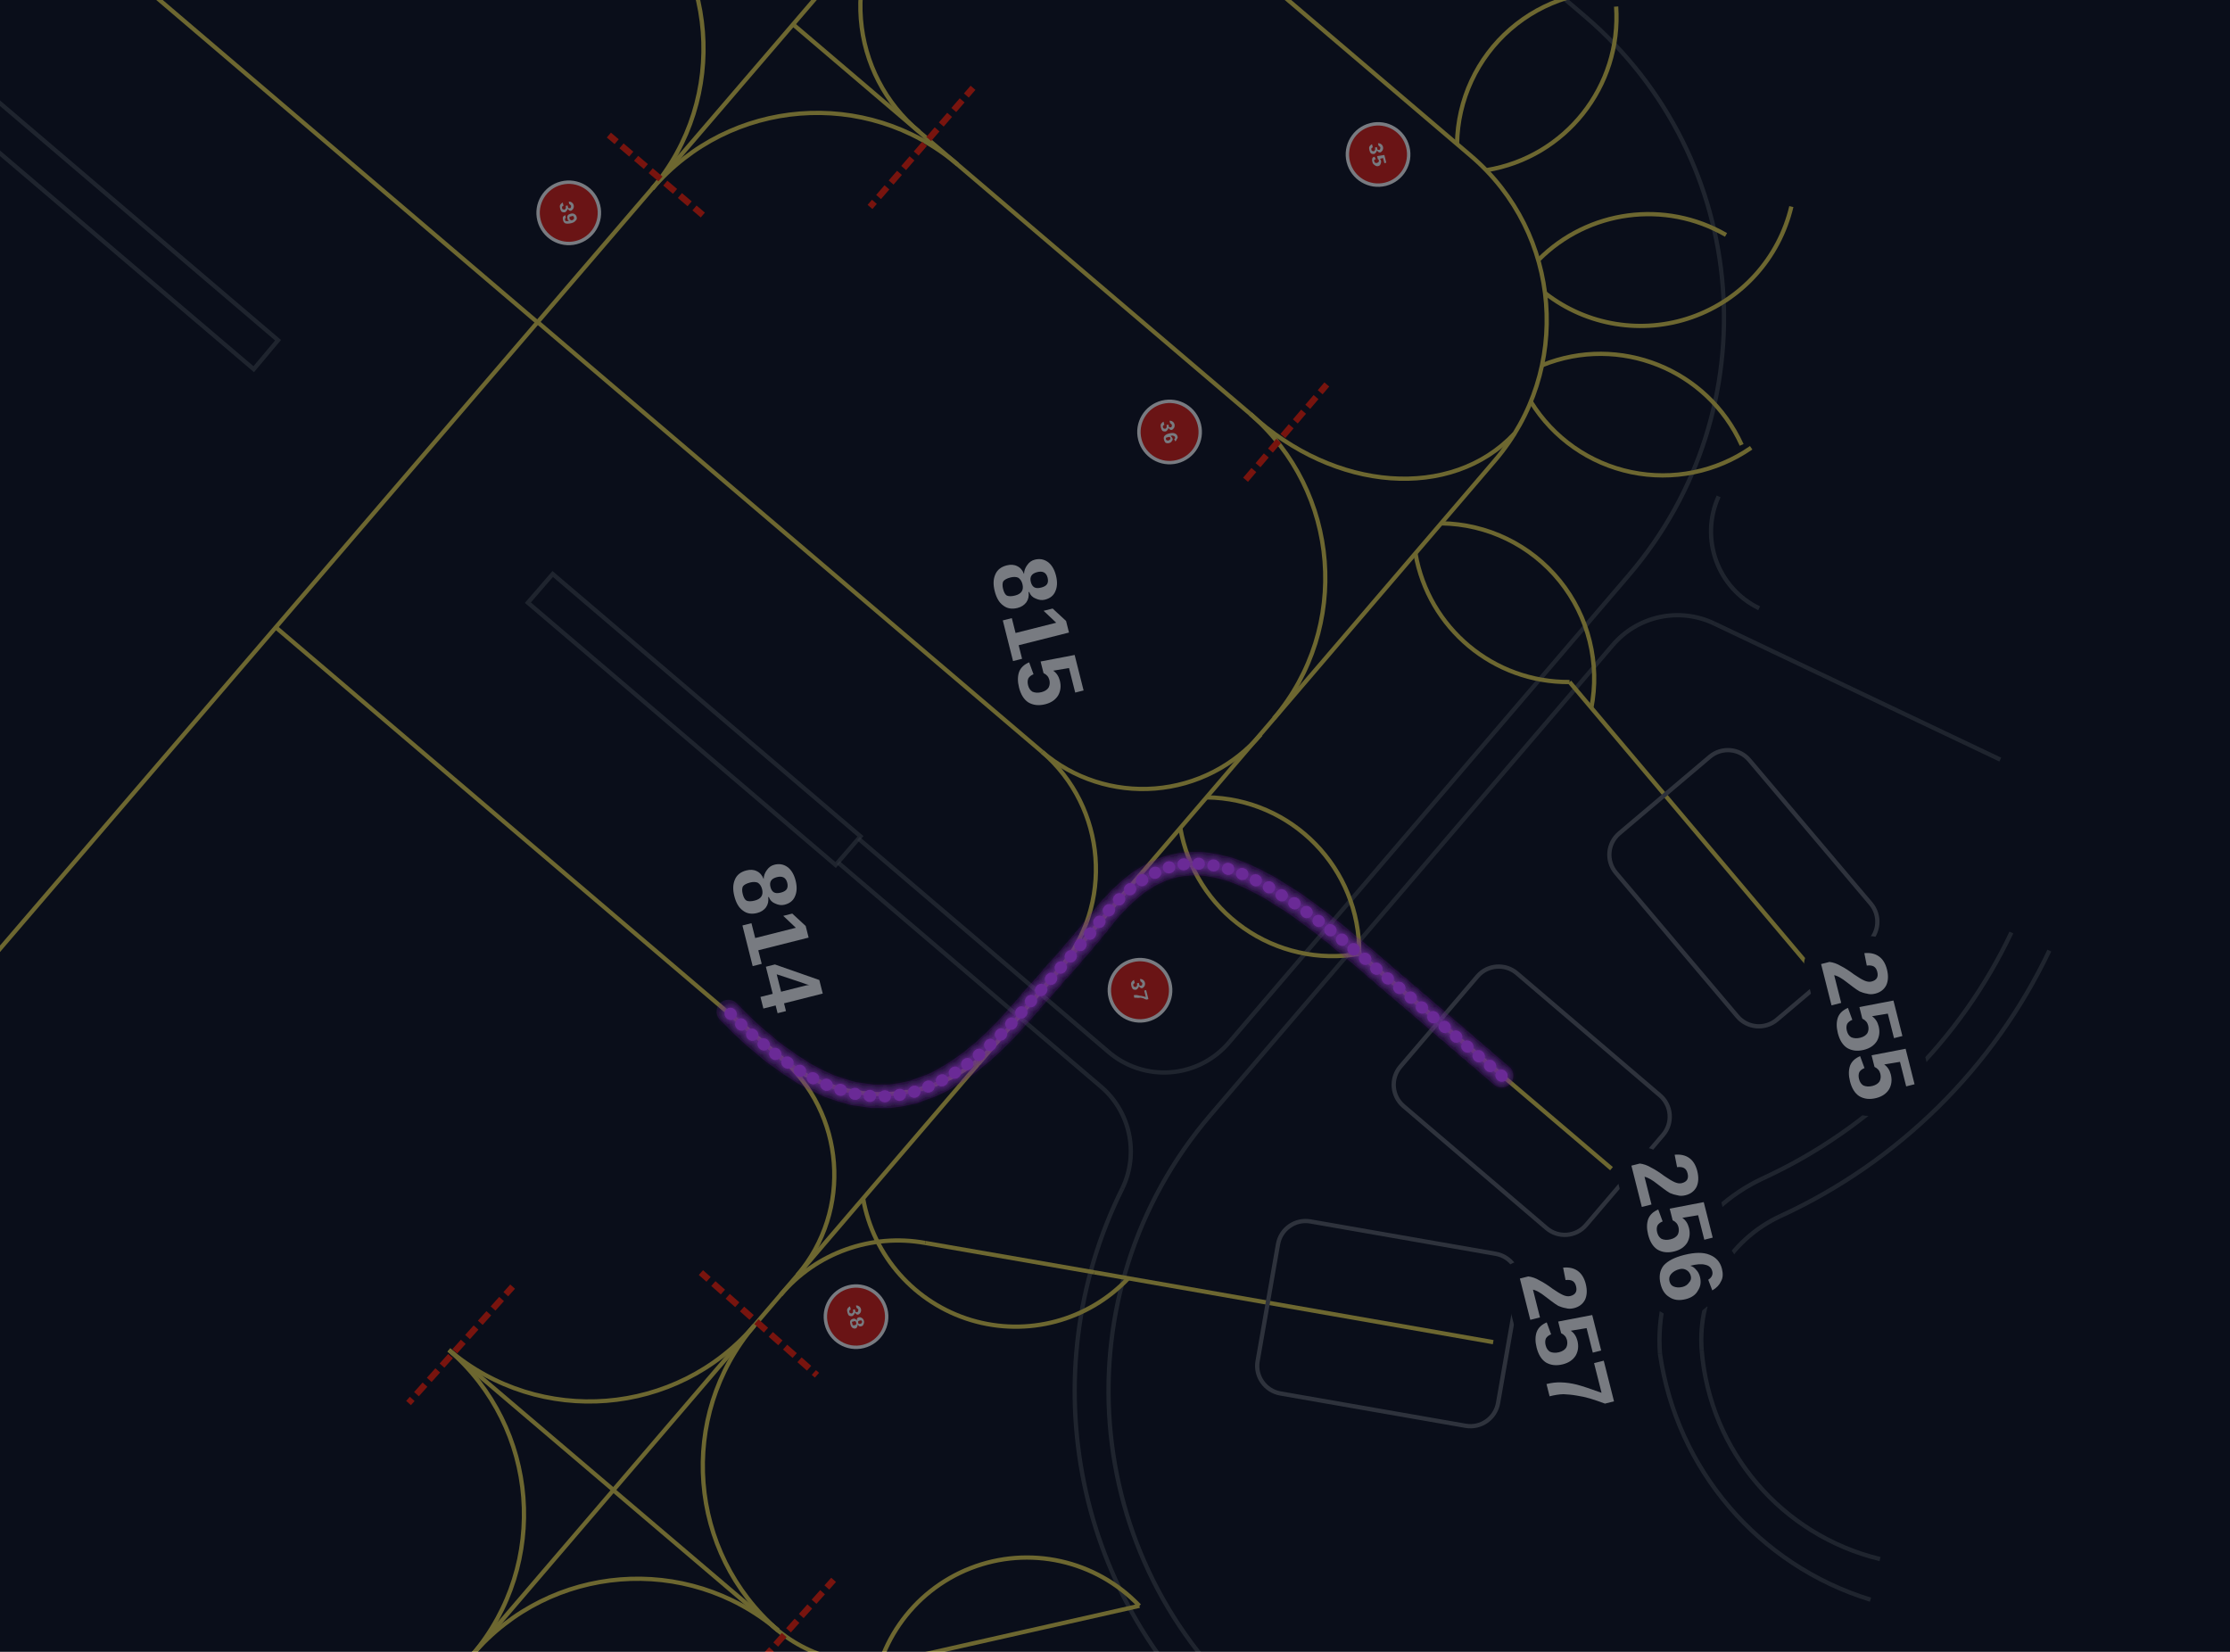
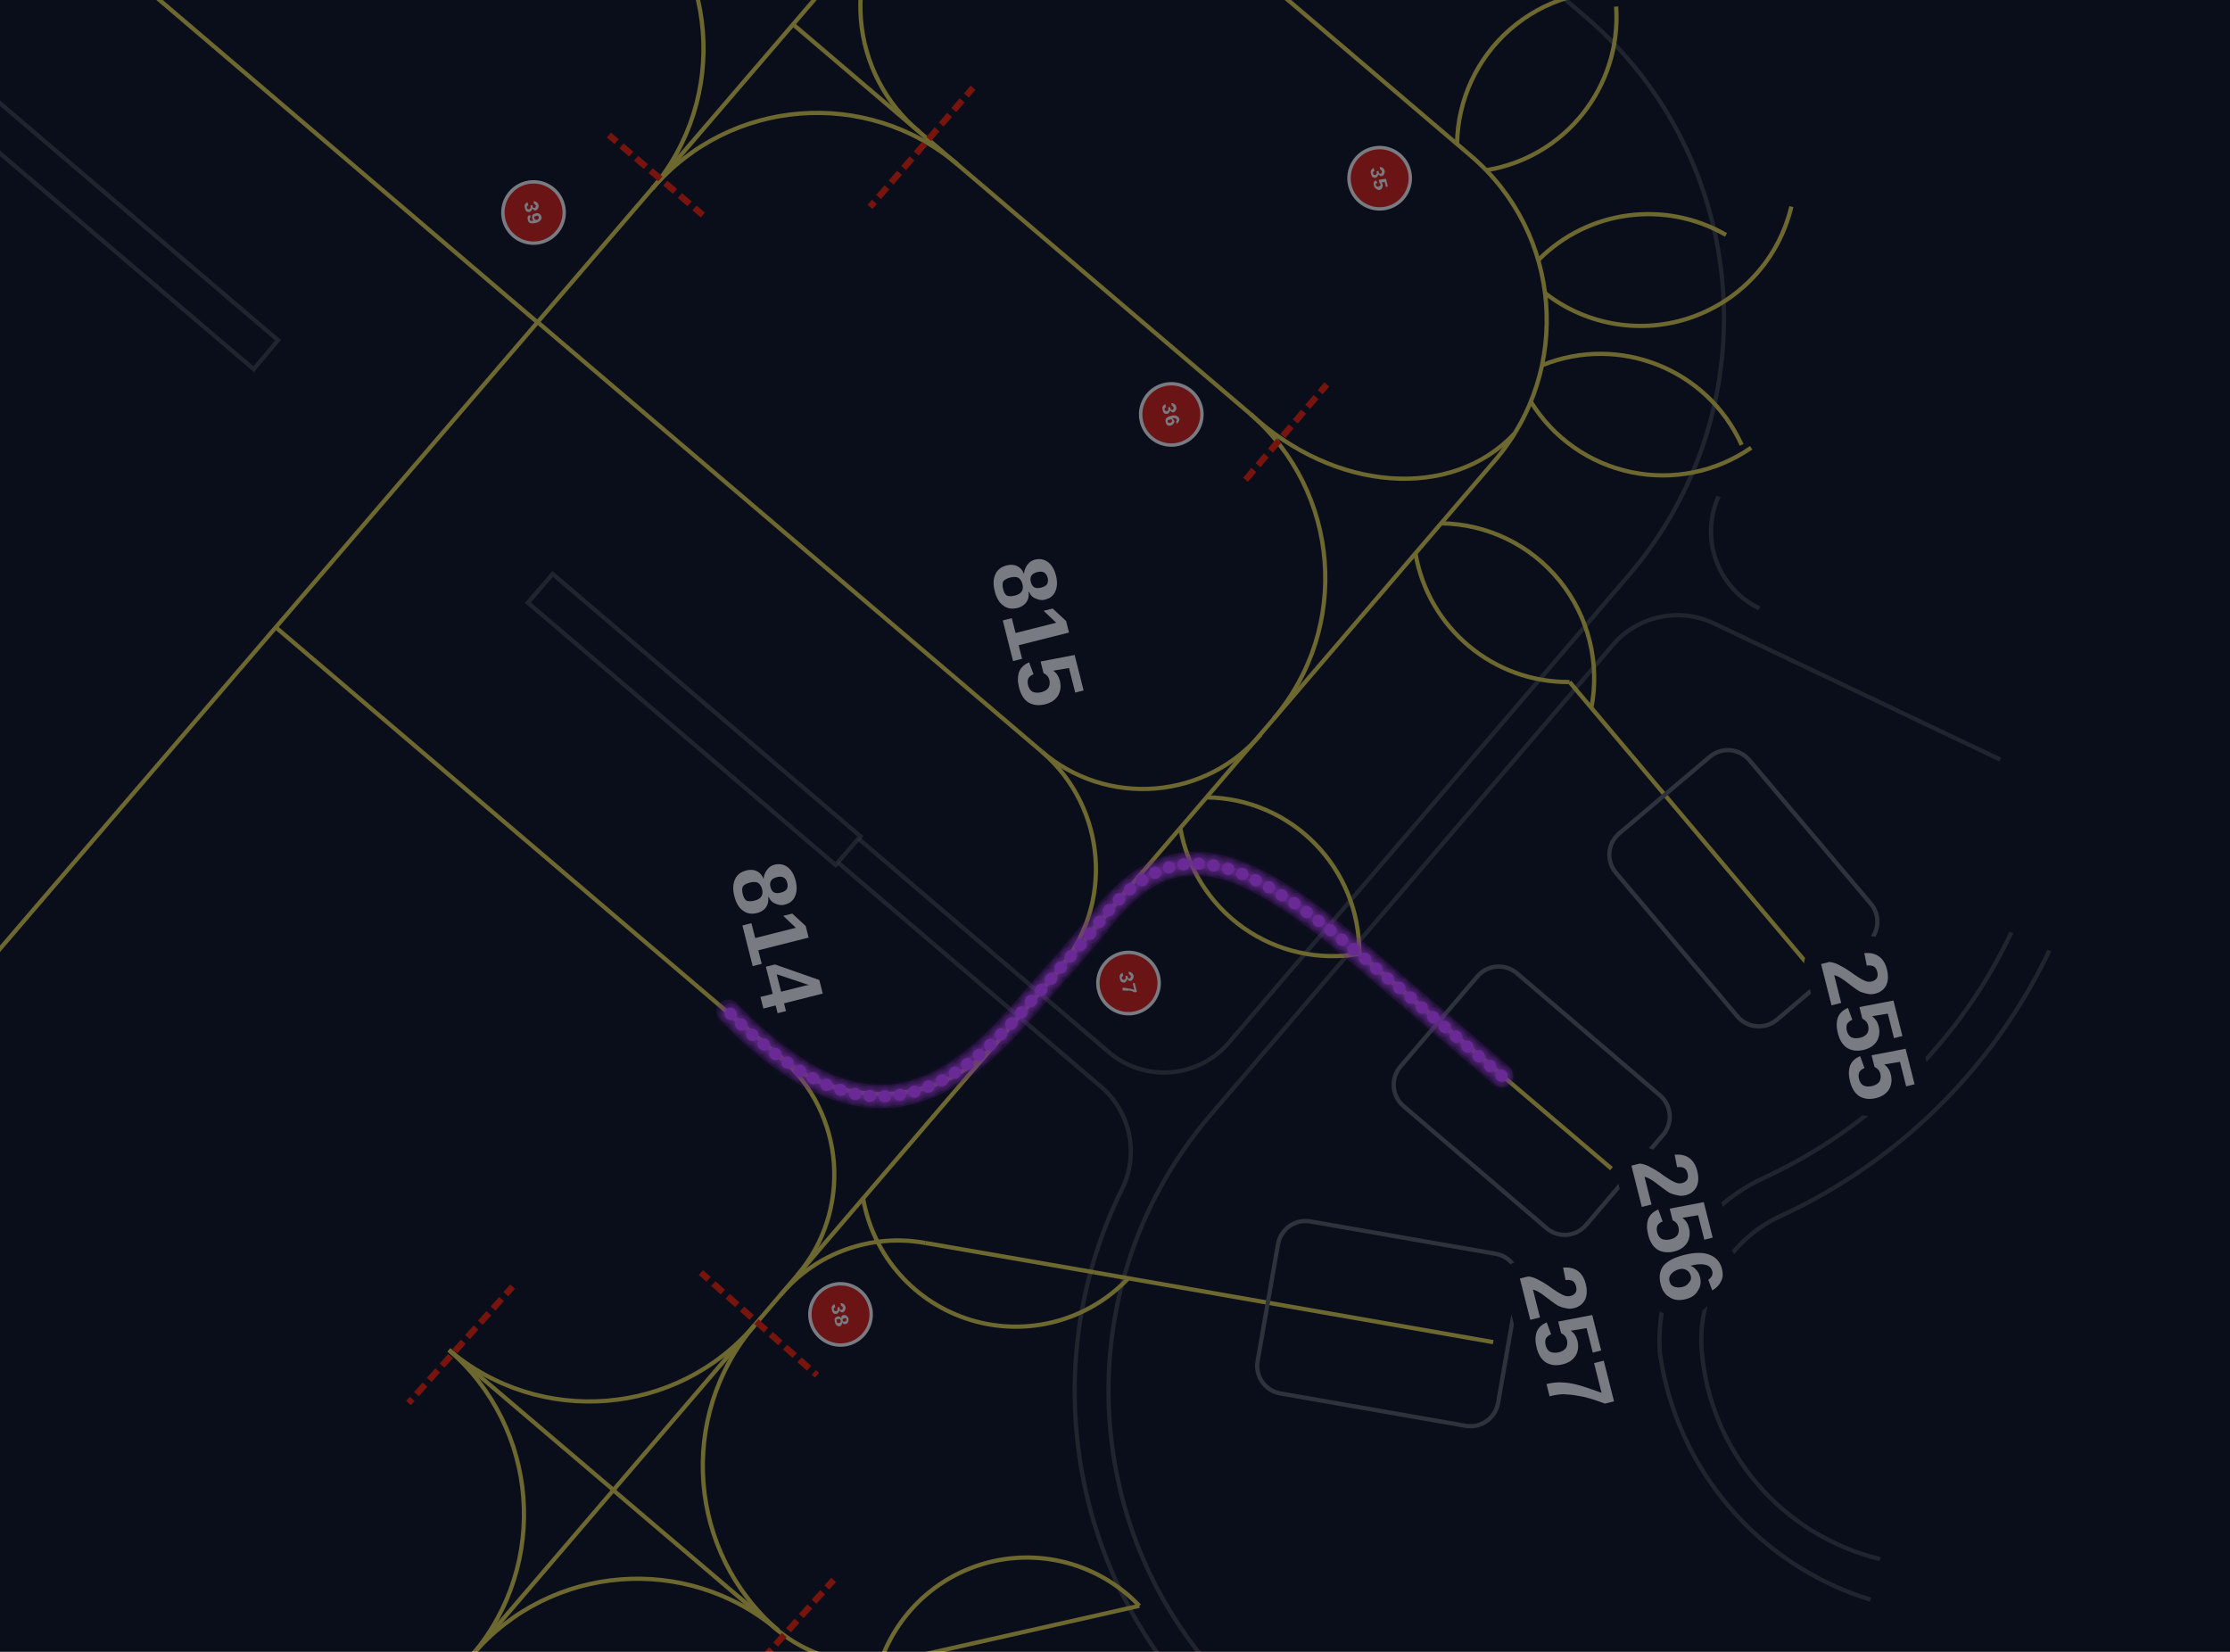
<svg xmlns="http://www.w3.org/2000/svg" viewBox="706.98 738.31 52.36 38.78">
  <defs>
    <filter id="gl" x="-30%" y="-30%" width="160%" height="160%">
      <feGaussianBlur stdDeviation="0.10" result="b" />
      <feMerge>
        <feMergeNode in="b" />
        <feMergeNode in="b" />
        <feMergeNode in="SourceGraphic" />
      </feMerge>
    </filter>
  </defs>
  <rect x="706.98" y="738.31" width="52.36" height="38.78" fill="#0a0e1a" />
  <g opacity="0.45" transform="rotate(75.84 736.496 758.852)">
    <g id="bgG">
      <defs id="defs40143">
        <clipPath id="clipPath24" clipPathUnits="userSpaceOnUse" />
      </defs>
      <path id="rect1" fill="#0a0e1a" d="M0 0h2000v1380H0Z" style="display:inline;fill:#0a0e1a" />
      <g id="layer-runways" style="display:inline">
        <path id="polygon37507" d="m746.82 554.94 215.78 305.2-4.86 3.46-215.79-305.2Z" data-class="pavement-runway" data-length-m="3750" data-runway="15L/33R" data-threshold-dxf="2047.431,3780.238 5797.431,3780.238" data-threshold-wgs84="37.4839426,126.4401441 37.4563775,126.4646632" style="stroke:none;fill:#111927;fill-opacity:.51" />
        <path id="polygon37508" d="m713.23 578.82 215.79 305.19-4.87 3.46-215.79-305.19z" data-class="pavement-runway" data-length-m="3750" data-runway="15R/33L" data-threshold-dxf="2047.431,3366.238 5797.431,3366.238" data-threshold-wgs84="37.4817860,126.4363272 37.4542217,126.4608470" style="stroke:none;fill:#111927;fill-opacity:.51" />
        <path id="polygon37509" d="m530.5 678.18 230.22 325.49-4.87 3.46-230.22-325.49z" data-class="pavement-runway" data-length-m="4000" data-runway="16L/34R" data-threshold-dxf="1797.420,1291.211 5797.432,1291.222" data-threshold-wgs84="37.4728122,126.4155642 37.4434147,126.4417232" style="stroke:none;fill:#111927;fill-opacity:.51" />
        <path id="polygon37510" d="m511.31 722.4 215.83 305.15-4.86 3.46-215.83-305.14z" data-class="pavement-runway" data-length-m="3750" data-runway="16R/34L" data-threshold-dxf="2047.430,877.197 5797.429,877.230" data-threshold-wgs84="37.4688176,126.4133841 37.4412582,126.4379083" style="display:inline;fill:#111927;fill-opacity:.51;stroke:none;stroke-width:.1;stroke-dasharray:none;stroke-opacity:.6" />
      </g>
      <g id="layer-green" style="display:inline" />
      <g id="layer-schm" style="display:inline">
        <path id="polygon34075" d="m711.48 784.3-.52-.73 7.74-5.5.52.72z" data-class="schm" data-dxf-pts="3708.46,2189.84 3708.46,2285.26 3717.36,2285.26 3717.36,2189.84" data-handle="7A77D" data-layer="SCHM" style="fill:none;stroke:#5a5f68;stroke-width:.1;stroke-opacity:.6" />
        <path id="path34079" d="M741.7 761.3a9.96 9.96 0 0 0 13.88 2.37" data-class="schm" data-dxf-bulges="0.4142 0.0000" data-dxf-pts="3705.06,2571.19 3805.13,2671.27" data-handle="7A782" data-layer="SCHM" style="fill:none;stroke:#5a5f68;stroke-width:.1;stroke-opacity:.6" />
        <path id="path34080" d="M742.86 763.72a10.7 10.7 0 0 0 13.17.59" data-class="schm" data-dxf-bulges="0.3431 0.0000" data-dxf-pts="3731.61,2566.66 3812.98,2671.27" data-handle="7A783" data-layer="SCHM" style="fill:none;stroke:#5a5f68;stroke-width:.1;stroke-opacity:.6" />
        <path id="polyline34080" d="m707.47 754.53 11.37-8.08" data-class="schm" data-dxf-pts="3450.68,2329.62 3450.68,2469.76" data-handle="7A784" data-layer="SCHM" style="fill:none;stroke:#5a5f68;stroke-width:.1;stroke-opacity:.6" />
        <path id="polyline34081" d="m707.02 753.89 11.36-8.08" data-class="schm" data-dxf-pts="3442.83,2329.62 3442.83,2469.76" data-handle="7A785" data-layer="SCHM" style="fill:none;stroke:#5a5f68;stroke-width:.1;stroke-opacity:.6" />
        <path id="polyline34082" d="m733.31 749.44 8.39 11.86" data-class="schm" data-dxf-pts="3559.28,2571.18 3705.06,2571.19" data-handle="7A786" data-layer="SCHM" style="fill:none;stroke:#5a5f68;stroke-width:.1;stroke-opacity:.6" />
        <path id="path34082" d="M731.81 748.67a9.3 9.3 0 0 0-12.97-2.22" data-class="schm" data-dxf-bulges="0.4142 0.0000" data-dxf-pts="3544.25,2563.33 3450.68,2469.76" data-handle="7A787" data-layer="SCHM" style="fill:none;stroke:#5a5f68;stroke-width:.1;stroke-opacity:.6" />
        <path id="path34084" d="M730.53 746.17a2 2 0 0 0 2.78-.28" data-class="schm" data-dxf-bulges="0.4093 0.0000" data-dxf-pts="3516.36,2567.27 3530.23,2591.77" data-handle="7A789" data-layer="SCHM" style="fill:none;stroke:#5a5f68;stroke-width:.1;stroke-opacity:.6" />
        <path id="path34087" d="M747.27 748.9a13 13 0 0 0-4.5-7.65" data-class="schm" data-dxf-bulges="0.1745 0.0000" data-dxf-pts="3636.05,2688.79 3547.32,2696.24" data-handle="7A78C" data-layer="SCHM" style="fill:none;stroke:#5a5f68;stroke-width:.1;stroke-opacity:.6" />
        <path id="path34088" d="M746.31 749.08a12 12 0 0 0-4.17-7.07" data-class="schm" data-dxf-bulges="0.1745 0.0000" data-dxf-pts="3631.95,2679.83 3549.87,2686.73" data-handle="7A78D" data-layer="SCHM" style="fill:none;stroke:#5a5f68;stroke-width:.1;stroke-opacity:.6" />
        <path id="path34098" d="M749.87 751.46a5.5 5.5 0 0 0 5.78-2.86" data-class="schm" data-dxf-bulges="0.3249 0.0000" data-dxf-pts="3672.14,2695.28 3682.27,2759.29" data-handle="7A79A" data-layer="SCHM" style="fill:none;stroke:#5a5f68;stroke-width:.1;stroke-opacity:.6" />
        <path id="path34099" d="M747.27 748.9a3.2 3.2 0 0 0 2.6 2.56" data-class="schm" data-dxf-bulges="0.3134 0.0000" data-dxf-pts="3636.05,2688.79 3672.14,2695.28" data-handle="7A79B" data-layer="SCHM" style="fill:none;stroke:#5a5f68;stroke-width:.1;stroke-opacity:.6" />
        <path id="path34100" d="M746.31 749.08a4.2 4.2 0 0 0 3.4 3.35" data-class="schm" data-dxf-bulges="0.3134 0.0000" data-dxf-pts="3631.95,2679.83 3679.10,2688.32" data-handle="7A79C" data-layer="SCHM" style="fill:none;stroke:#5a5f68;stroke-width:.1;stroke-opacity:.6" />
        <path id="path34101" d="M733.4 747a2 2 0 0 0-.09 2.44" data-class="schm" data-dxf-bulges="0.3395 0.0000" data-dxf-pts="3539.89,2586.06 3559.28,2571.18" data-handle="7A79D" data-layer="SCHM" style="fill:none;stroke:#5a5f68;stroke-width:.1;stroke-opacity:.6" />
        <path id="polygon34111" d="m733.85 768.39-.51-.73-7.74 5.5.51.73z" data-class="schm" data-dxf-pts="3708.46,2465.69 3708.46,2370.26 3717.36,2370.26 3717.36,2465.69" data-handle="7A7AD" data-layer="SCHM" style="fill:none;stroke:#5a5f68;stroke-width:.1;stroke-opacity:.6" />
        <path id="path34112" d="M742.86 763.72a2 2 0 0 0-2.45-.09l-6.6 4.69" data-class="schm" data-dxf-bulges="0.3389 0.0000 0.0000" data-dxf-pts="3731.61,2566.66 3716.61,2547.06 3716.61,2465.69" data-handle="7A7AE" data-layer="SCHM" style="fill:none;stroke:#5a5f68;stroke-width:.1;stroke-opacity:.6" />
        <path id="path34113" d="M740.14 760.44a2 2 0 0 1-.48 2.82l-6.28 4.46" data-class="schm" data-dxf-bulges="-0.4142 0.0000 0.0000" data-dxf-pts="3688.91,2563.34 3709.21,2543.04 3709.21,2465.69" data-handle="7A7AF" data-layer="SCHM" style="fill:none;stroke:#5a5f68;stroke-width:.1;stroke-opacity:.6" />
        <path id="polyline34113" d="m731.81 748.67 8.33 11.77" data-class="schm" data-dxf-pts="3544.25,2563.33 3688.91,2563.34" data-handle="7A7B0" data-layer="SCHM" style="fill:none;stroke:#5a5f68;stroke-width:.1;stroke-opacity:.6" />
        <path id="polyline34115" d="m733.4 747 4.74-5.73" data-class="schm" data-dxf-pts="3539.89,2586.06 3520.59,2658.09" data-handle="7A7B3" data-layer="SCHM" style="fill:none;stroke:#5a5f68;stroke-width:.1;stroke-opacity:.6" />
        <path id="path34116" d="M749.71 752.43a7.1 7.1 0 0 0 6.81-3.38" data-class="schm" data-dxf-bulges="0.2892 0.0000" data-dxf-pts="3679.10,2688.32 3691.05,2763.76" data-handle="7A7B4" data-layer="SCHM" style="fill:none;stroke:#5a5f68;stroke-width:.1;stroke-opacity:.6" />
        <path id="polyline36915" d="m694.14 843.84 101.8-72.41" data-class="schm" data-dxf-pts="4103.43,1702.24 4103.21,2957.29" data-handle="7BBD7" data-layer="SCHM" style="fill:none;stroke:#5a5f68;stroke-width:.1;stroke-opacity:.6" />
        <path id="polyline36916" d="m795.44 770.62-101.87 72.4" data-class="schm" data-dxf-pts="4093.66,2957.94 4093.43,1702.24" data-handle="7BBD8" data-layer="SCHM" style="fill:none;stroke:#5a5f68;stroke-width:.1;stroke-opacity:.6" />
        <path id="path37136" d="m519.78 769.99 5.77-7.24a4.48 4.48 0 0 1 7.14.21l7.95 11.24a4.5 4.5 0 0 1-1.05 6.26l-6.99 4.96 2.99 4.24 6.99-4.97a4.5 4.5 0 0 1 6.24 1.06l26.65 37.67a4.5 4.5 0 0 1-1.06 6.26l-6.98 4.97 2.99 4.23 6.98-4.97a4.5 4.5 0 0 1 6.24 1.07l138.63 196.03" data-class="schm" data-dxf-bulges="0.0000 -0.4986 0.0000 -0.4142 0.0000 0.0000 0.0000 -0.4142 0.0000 -0.4142 0.0000 0.0000 0.0000 -0.4142 0.0000 0.0000" data-dxf-pts="2485.67,700.45 2460.04,789.79 2503.30,847.20 2641.43,847.20 2686.43,802.20 2686.43,716.07 2738.43,716.07 2738.43,802.20 2783.43,847.20 3246.43,847.20 3291.43,802.20 3291.43,716.07 3343.44,716.07 3343.43,802.20 3388.43,847.20 5797.43,847.20" data-handle="7BE1B" data-layer="SCHM" style="fill:none;stroke:#5a5f68;stroke-width:.1;stroke-opacity:.6" />
      </g>
      <g id="layer-centerlines" style="display:inline">
        <path id="line37516" d="M732.61 573.11 940.8 867.57Z" style="baseline-shift:baseline;display:inline;overflow:visible;opacity:1;fill:none;stroke:#e6d24c;stroke-width:.1;stroke-dasharray:none;stroke-opacity:1;stop-color:#000;stop-opacity:1" />
        <path id="line37520" d="m650.53 547.41 247.85 350.5Z" style="baseline-shift:baseline;display:inline;overflow:visible;opacity:1;fill:none;stroke:#e6d24c;stroke-width:.1;stroke-dasharray:none;stroke-opacity:1;stop-color:#000;stop-opacity:1" />
        <g id="g603" style="display:inline">
          <path id="path38274" d="M724.35 742.85a3.64 3.64 0 0 1 .56 6.1" data-class="centerline-twy" data-dxf-bulges="-0.5463 -0.5463" data-dxf-pts="3453.29,2535.90 3506.42,2505.06" data-handle="710AD" data-layer="항공기동선" style="fill:none;stroke:#e6d24c;stroke-width:.1" />
          <path id="path38275" d="M724.11 748.91a3.64 3.64 0 0 1 .51-4.41" data-class="centerline-twy" data-dxf-bulges="-0.3405 0.0000" data-dxf-pts="3501.48,2498.69 3468.36,2528.48" data-handle="710AE" data-layer="항공기동선" style="fill:none;stroke:#e6d24c;stroke-width:.1" />
        </g>
        <g id="g604" style="display:inline">
          <path id="path38276" d="M718.79 745.69a3.64 3.64 0 0 1 2.98 3.89" data-class="centerline-twy" data-dxf-bulges="-0.3876 -0.3876" data-dxf-pts="3444.20,2473.76 3493.36,2475.61" data-handle="710AF" data-layer="항공기동선" style="fill:none;stroke:#e6d24c;stroke-width:.1" />
          <path id="path38277" d="M721 750.1a3.64 3.64 0 0 1-2.45-4.83" data-class="centerline-twy" data-dxf-bulges="-0.4464 0.0000" data-dxf-pts="3493.13,2466.35 3439.36,2474.27" data-handle="710B0" data-layer="항공기동선" style="fill:none;stroke:#e6d24c;stroke-width:.1" />
        </g>
        <g id="g602" style="display:inline">
          <path id="path38278" d="M729.61 745.15a3.64 3.64 0 0 1-2.31 4.75" data-class="centerline-twy" data-dxf-bulges="-0.4305 0.0000" data-dxf-pts="3502.69,2565.67 3528.17,2519.17" data-handle="710B1" data-layer="항공기동선" style="fill:none;stroke:#e6d24c;stroke-width:.1" />
          <path id="path38279" d="M726.53 749.43a3.64 3.64 0 0 1 2.96-4.08" data-class="centerline-twy" data-dxf-bulges="-0.4030 -0.3998" data-dxf-pts="3519.82,2515.56 3503.68,2563.54" data-handle="710B2" data-layer="항공기동선" style="fill:none;stroke:#e6d24c;stroke-width:.1" />
        </g>
        <g id="g318" style="display:inline">
          <path id="path315" d="m744.61 764.84-1.64 3.68" style="fill:none;stroke:#e6d24c;stroke-width:.1;stroke-dasharray:none;stroke-opacity:1" />
          <path id="path38282" d="M744.94 764.1a3.64 3.64 0 0 1-3.34 5.58" data-class="centerline-twy" data-dxf-bulges="-0.6177 0.0000" data-dxf-pts="3746.81,2581.52 3773.02,2521.73" data-handle="710BA" data-layer="항공기동선" style="fill:none;stroke:#e6d24c;stroke-width:.1" />
          <path id="path38287" d="M742.97 768.52a3.6 3.6 0 0 0 .35 3.59" data-class="centerline-twy" data-dxf-bulges="0.2655 0.0000" data-dxf-pts="3771.46,2539.70 3802.90,2521.73" data-handle="710BF" data-layer="항공기동선" style="fill:none;stroke:#e6d24c;stroke-width:.1" />
        </g>
        <g id="g599" style="display:inline">
          <path id="path314" d="m752.46 765.73-.14 5.6a3.4 3.4 0 0 1-1.53 2.88" style="fill:none;stroke:#e6d24c;stroke-width:.1;stroke-dasharray:none;stroke-opacity:1" />
          <path id="path38288" d="M753.31 772.42a3.64 3.64 0 0 1-.85-6.69" data-class="centerline-twy" data-dxf-bulges="-0.6729 -0.4142" data-dxf-pts="3863.43,2601.86 3803.79,2633.74" data-handle="710C1" data-layer="항공기동선" style="fill:none;stroke:#e6d24c;stroke-width:.1" />
        </g>
        <g id="g486" style="display:inline">
          <path id="path38326" d="M743.87 772.89a5.1 5.1 0 0 0 7.07 1.21" data-class="centerline-twy" data-dxf-arc="3812.43,2572.73,51.00,270.00,0.00" data-handle="710F1" data-layer="항공기동선" style="fill:none;stroke:#e6d24c;stroke-width:.1" />
          <path id="path38327" d="M742.67 779.98a5.1 5.1 0 0 0 1.2-7.09" data-class="centerline-twy" data-dxf-arc="3812.43,2470.73,51.00,0.00,90.00" data-handle="710F2" data-layer="항공기동선" style="fill:none;stroke:#e6d24c;stroke-width:.1" />
        </g>
        <g id="g485" style="display:inline">
          <path id="path38328" d="M750.94 774.1a5.1 5.1 0 0 0-1.2 7.09" data-class="centerline-twy" data-dxf-arc="3914.43,2572.73,51.00,180.00,270.00" data-handle="710F3" data-layer="항공기동선" style="fill:none;stroke:#e6d24c;stroke-width:.1" />
          <path id="path38329" d="M749.74 781.19a5.1 5.1 0 0 0-7.07-1.21" data-class="centerline-twy" data-dxf-arc="3914.43,2470.73,51.00,90.00,180.00" data-handle="710F4" data-layer="항공기동선" style="fill:none;stroke:#e6d24c;stroke-width:.1" />
        </g>
        <g id="g482">
          <path id="line38333" d="m725.96 756.36-11.52 8.19" style="baseline-shift:baseline;display:inline;overflow:visible;opacity:1;fill:none;stroke:#e6d24c;stroke-width:.1;stroke-dasharray:none;stroke-opacity:1;stop-color:#000;stop-opacity:1" />
        </g>
        <g id="g476" style="display:inline">
          <path id="path38333" d="M718.6 761.59a5.1 5.1 0 0 0-1.2 7.09" data-class="centerline-twy" data-dxf-arc="3624.13,2379.73,51.00,180.00,270.00" data-handle="710F8" data-layer="항공기동선" style="fill:none;stroke:#e6d24c;stroke-width:.1" />
          <path id="path473" d="M712.23 761.36a3.83 3.83 0 0 0 5.4.92" style="fill:none;stroke:#e6d24c;stroke-width:.1;stroke-dasharray:none;stroke-opacity:1" />
          <path id="path38332" d="M717.4 768.68a5.1 5.1 0 0 0-7.06-1.21" data-class="centerline-twy" data-dxf-arc="3624.13,2277.73,51.00,90.00,180.00" data-handle="710F7" data-layer="항공기동선" style="fill:none;stroke:#e6d24c;stroke-width:.1" />
        </g>
        <g id="g1093">
          <path id="path1089" d="m746.8 777.04-4.13 2.94" style="display:inline;fill:none;stroke:#e6d24c;stroke-width:.1;stroke-dasharray:none" />
          <path id="path1090" d="m750.94 774.1-4.13 2.94" style="display:inline;fill:none;stroke:#e6d24c;stroke-width:.1;stroke-dasharray:none" />
        </g>
        <g id="g600" style="display:inline">
          <path id="path38413" d="M738.88 756.98a3.63 3.63 0 0 0-4.44 2.58" data-class="centerline-twy" data-dxf-bulges="0.4141 0.4141" data-dxf-pts="3653.31,2573.12 3648.57,2521.73" data-handle="71158" data-layer="항공기동선" style="fill:none;stroke:#e6d24c;stroke-width:.1" />
          <path id="path38414" d="M734.98 760.33a3.63 3.63 0 0 0 3.9-3.35" data-class="centerline-twy" data-dxf-bulges="0.4141 0.0000" data-dxf-pts="3658.04,2521.73 3653.31,2573.12" data-handle="71159" data-layer="항공기동선" style="fill:none;stroke:#e6d24c;stroke-width:.1" />
        </g>
        <g id="g601" style="display:inline">
          <path id="path38415" d="M730.09 753.4a3.64 3.64 0 0 0 3.81-2.77" data-class="centerline-twy" data-dxf-arc="3544.93,2545.14,36.50,320.11,40.97" data-handle="7115A" data-layer="항공기동선" style="fill:none;stroke:#e6d24c;stroke-width:.1" />
          <path id="path38416" d="M734.63 750.29a3.64 3.64 0 0 0-5.08 2.35" data-class="centerline-twy" data-dxf-arc="3591.61,2545.14,36.50,119.03,219.89" data-handle="7115B" data-layer="항공기동선" style="fill:none;stroke:#e6d24c;stroke-width:.1" />
        </g>
        <path id="line38428" d="m712.23 761.36 21.85 30.96" style="baseline-shift:baseline;display:inline;overflow:visible;opacity:1;fill:none;stroke:#e6d24c;stroke-width:.1;stroke-dasharray:none;stroke-opacity:1;stop-color:#000;stop-opacity:1" />
        <path id="path38429" d="m749.74 781.19-21.31-30.13a5.07 5.07 0 0 0-7.07-1.21l-11.52 8.19" data-class="centerline-twy" data-dxf-bulges="0.0000 0.4142 0.0000 0.0000" data-dxf-pts="3914.43,2521.73 3544.13,2521.73 3493.13,2470.73 3493.13,2328.73" data-handle="71169" data-layer="항공기동선" style="fill:none;stroke:#e6d24c;stroke-width:.1" />
        <path id="path38430" d="m709.84 758.04-11.52 8.19a5.1 5.1 0 0 0-1.2 7.09l5.84 8.26 15.47 21.87" data-class="centerline-twy" data-dxf-bulges="0.0000 0.4142 0.0000 0.0000 0.0000" data-dxf-pts="3493.13,2328.73 3493.13,2186.73 3544.13,2135.73 3645.62,2135.73 3914.43,2135.73" data-handle="7116A" data-layer="항공기동선" style="fill:none;stroke:#e6d24c;stroke-width:.1;display:inline" />
        <g id="g472" style="display:inline">
          <path id="path38431" d="M733.03 757.57a5.1 5.1 0 0 0-7.07-1.21" data-class="centerline-twy" data-dxf-arc="3624.13,2470.73,51.00,90.00,180.00" data-handle="7116C" data-layer="항공기동선" style="fill:none;stroke:#e6d24c;stroke-width:.1" />
          <path id="path38436-8" d="M725.96 756.36c2.27-1.48 3.13-4.08 1.97-5.9" data-class="centerline-twy" data-dxf-arc="3629.03,2485.23,36.50,0.00,90.00" data-handle="71171" data-layer="항공기동선" style="display:inline;fill:none;stroke:#e6d24c;stroke-width:.1" />
        </g>
        <g id="g471" style="display:inline">
          <path id="path38436" d="M732.46 763.04a3.64 3.64 0 0 0 .86-5.08" data-class="centerline-twy" data-dxf-arc="3629.03,2485.23,36.50,0.00,90.00" data-handle="71171" data-layer="항공기동선" style="fill:none;stroke:#e6d24c;stroke-width:.1" />
          <path id="path38437" d="M737.52 763.91a3.64 3.64 0 0 0-5.06-.87" data-class="centerline-twy" data-dxf-arc="3702.03,2485.23,36.50,90.00,180.00" data-handle="71172" data-layer="항공기동선" style="fill:none;stroke:#e6d24c;stroke-width:.1" />
        </g>
        <g id="g470" style="display:inline">
          <path id="path38438" d="M737.91 770.75a3.64 3.64 0 0 0 .86-5.07" data-class="centerline-twy" data-dxf-arc="3723.78,2485.23,36.50,0.00,90.00" data-handle="71173" data-layer="항공기동선" style="fill:none;stroke:#e6d24c;stroke-width:.1" />
          <path id="path38439" d="M742.97 771.62a3.64 3.64 0 0 0-5.06-.87" data-class="centerline-twy" data-dxf-arc="3796.78,2485.23,36.50,90.00,180.00" data-handle="71174" data-layer="항공기동선" style="fill:none;stroke:#e6d24c;stroke-width:.1" />
        </g>
        <g id="g1077" style="display:inline" />
        <path id="path481" d="m719.77 772.07-12.7 9.02" style="baseline-shift:baseline;display:inline;overflow:visible;opacity:1;fill:none;stroke:#e6d24c;stroke-width:.1;stroke-dasharray:none;stroke-opacity:1;stop-color:#000;stop-opacity:1" />
        <path id="line38444" d="m732.46 763.04-12.7 9.03" style="baseline-shift:baseline;display:inline;overflow:visible;opacity:1;fill:none;stroke:#e6d24c;stroke-width:.1;stroke-dasharray:none;stroke-opacity:1;stop-color:#000;stop-opacity:1" />
        <path id="line38445" d="m737.91 770.75-12.7 9.03" style="baseline-shift:baseline;display:inline;overflow:visible;opacity:1;fill:none;stroke:#e6d24c;stroke-width:.1;stroke-dasharray:none;stroke-opacity:1;stop-color:#000;stop-opacity:1" />
        <g id="g281" style="display:inline" />
        <g id="g298" style="display:inline" />
        <g id="g513">
          <path id="line38588" d="m525.32 714.28 211.11 298.47Z" style="baseline-shift:baseline;display:inline;overflow:visible;opacity:1;fill:none;stroke:#e6d24c;stroke-width:.1;stroke-dasharray:none;stroke-opacity:1;stop-color:#000;stop-opacity:1" />
        </g>
        <path id="line38837" d="m549.25 657.8 229.81 324.93Z" style="baseline-shift:baseline;display:inline;overflow:visible;fill:none;stroke:#e6d24c;stroke-width:.1;stroke-dasharray:none;stroke-opacity:1;stop-color:#000" />
        <path id="line38839" d="m698.93 596.87 224.76 317.89Z" style="baseline-shift:baseline;display:inline;overflow:visible;opacity:1;fill:none;stroke:#e6d24c;stroke-width:.1;stroke-dasharray:none;stroke-opacity:1;stop-color:#000;stop-opacity:1" />
        <path id="line38986" d="m716.91 479.56 280.6 396.86Z" style="baseline-shift:baseline;display:inline;overflow:visible;opacity:1;fill:none;stroke:#e6d24c;stroke-width:.1;stroke-dasharray:none;stroke-opacity:1;stop-color:#000;stop-opacity:1" />
        <g id="g321" style="display:inline" />
        <g id="g316" style="display:inline" />
        <path id="path39223" d="m779.93 753.49-12.68-17.93a37 37 0 0 0-4.71-5.46l-22.17-21.17a55 55 0 0 1-7.64-9.06l-7.38-10.98a299 299 0 0 1-2.74-4.14l-2.42-3.73a100 100 0 0 1-3.54-5.9l-1.94-3.49" data-class="centerline-twy" data-dxf-bulges="0.0000 0.0483 0.0000 -0.0542 0.0000 -0.0042 0.0000 -0.0173 0.0000 0.0000" data-dxf-pts="3863.43,2930.09 3643.08,2930.09 3571.09,2923.12 3269.15,2864.05 3150.63,2853.98 3017.95,2857.10 2968.16,2858.69 2923.59,2860.48 2854.77,2865.63 2814.93,2869.99" data-handle="71566" data-layer="항공기동선" style="fill:none;stroke:#e6d24c;stroke-width:.1" />
        <g id="g519">
          <path id="polyline39225" d="M775.93 997.26 547.36 674.08" style="baseline-shift:baseline;display:inline;overflow:visible;opacity:1;fill:none;stroke:#e6d24c;stroke-width:.1;stroke-dasharray:none;stroke-opacity:1;stop-color:#000;stop-opacity:1" />
        </g>
        <g id="g569" style="display:inline" />
        <g id="g319" style="display:inline">
          <path id="path38281" d="m748.49 756.16-3.88 8.68" style="display:inline;fill:none;stroke:#e6d24c;stroke-width:.1;stroke-dasharray:none;stroke-opacity:1" />
          <path id="line38381" d="m738.88 756.98 6.34-4.51" data-class="centerline-twy" data-dxf-p="3653.306,2573.121 3653.306,2651.266" data-handle="71137" data-layer="항공기동선" data-wgs="37.4658515,126.4395186 37.4662586,126.4402389" style="fill:none;stroke:#e6d24c;stroke-width:.1" />
          <path id="line38382" d="m733.9 750.63 7.96-3.88" style="baseline-shift:baseline;display:inline;overflow:visible;opacity:1;fill:none;stroke:#e6d24c;stroke-width:.1;stroke-dasharray:none;stroke-opacity:1;stop-color:#000;stop-opacity:1" />
        </g>
      </g>
      <g id="g1004">
        <path id="path1254" d="m666.3 786.65 3.04 4.5" style="display:inline;opacity:1;fill:none;fill-opacity:1;stroke:#ff1a00;stroke-width:.222;stroke-miterlimit:4;stroke-dasharray:.444,.222;stroke-dashoffset:.089;stroke-opacity:1" transform="translate(291.781 247.106)scale(.67509)" />
        <path id="path1256" d="m678.92 778.32 2.97 4.4" style="display:inline;opacity:1;fill:none;fill-opacity:1;stroke:#ff1a00;stroke-width:.222;stroke-miterlimit:4;stroke-dasharray:.444,.222;stroke-dashoffset:.089;stroke-opacity:1" transform="translate(291.781 247.106)scale(.67509)" />
        <path id="path72" d="m1050.83 629.26 10.57 15.1" style="opacity:1;fill:none;stroke:#ff1a00;stroke-width:.748;stroke-dasharray:1.495,.748;stroke-dashoffset:.299" transform="translate(506.096 634.537)scale(.20065)" />
        <path id="path73" d="m1094.62 597.61 8.58 12.08" style="opacity:1;fill:none;stroke:#ff1a00;stroke-width:.748;stroke-dasharray:1.495,.748;stroke-dashoffset:.299" transform="translate(506.096 634.537)scale(.20065)" />
        <path id="path74" d="m1177.47 694.05 14.97-10.23" style="opacity:1;fill:none;stroke:#ff1a00;stroke-width:.748;stroke-dasharray:1.495,.748;stroke-dashoffset:.299" transform="translate(506.096 634.537)scale(.20065)" />
        <path id="path75" d="m715.93 769.36 2.36-1.68" style="opacity:1;fill:none;stroke:#ff1a00;stroke-width:.15;stroke-dasharray:.3,.15;stroke-dashoffset:.06" />
      </g>
      <g id="g436" style="display:inline;stroke:#5b5e67" transform="translate(.326 -.24)" />
      <g id="g437" style="display:inline;stroke:#5b5e67">
        <rect id="rect340-5-9-6-8-9-3-8-2-7-8-5-8-8-6" width="4.1" height="5.731" x="994.753" y="-338.533" ry=".658" style="display:inline;fill:none;stroke:#5b5e67;stroke-width:.1;stroke-linecap:round;stroke-linejoin:round;stroke-miterlimit:5;stroke-dasharray:none;stroke-dashoffset:0;paint-order:stroke fill markers" transform="rotate(63.929)" />
        <rect id="rect340-5-9-6-8-9-3-8-2-7-8-5-8-8-6-8" width="4.1" height="5.731" x="1042.875" y="-172.747" ry=".658" style="display:inline;fill:none;stroke:#5b5e67;stroke-width:.1;stroke-linecap:round;stroke-linejoin:round;stroke-miterlimit:5;stroke-dasharray:none;stroke-dashoffset:0;paint-order:stroke fill markers" transform="rotate(54.643)" />
        <rect id="rect340-5-9-6-8-9-3-8-2-7-8-5-8-8-6-8-7" width="4.1" height="5.731" x="989.708" y="384.9" ry=".658" style="display:inline;fill:none;stroke:#5b5e67;stroke-width:.1;stroke-linecap:round;stroke-linejoin:round;stroke-miterlimit:5;stroke-dasharray:none;stroke-dashoffset:0;paint-order:stroke fill markers" transform="rotate(24.063)" />
        <g id="g925" style="display:inline;stroke:#5b5e67" />
      </g>
      <g id="g1052" />
      <g id="layer-stand-labels" style="font-family:Arial,Helvetica,sans-serif;font-weight:700;text-anchor:middle">
        <text x="743.44" y="746.52" style="fill:none;stroke:#0a0e1a;stroke-width:.8;stroke-linejoin:round;font-size:2.1px" id="lbl-255-h">255</text>
        <text x="743.44" y="746.52" style="fill:#ffffff;stroke:none;font-size:2.1px" id="lbl-255">255</text>
        <text x="746.94" y="752.00" style="fill:none;stroke:#0a0e1a;stroke-width:.8;stroke-linejoin:round;font-size:2.1px" id="lbl-256-h">256</text>
        <text x="746.94" y="752.00" style="fill:#ffffff;stroke:none;font-size:2.1px" id="lbl-256">256</text>
        <text x="748.87" y="755.19" style="fill:none;stroke:#0a0e1a;stroke-width:.8;stroke-linejoin:round;font-size:2.1px" id="lbl-257-h">257</text>
        <text x="748.87" y="755.19" style="fill:#ffffff;stroke:none;font-size:2.1px" id="lbl-257">257</text>
        <text x="735.15" y="770.86" style="fill:none;stroke:#0a0e1a;stroke-width:.8;stroke-linejoin:round;font-size:2.1px" id="lbl-814-h">814</text>
        <text x="735.15" y="770.86" style="fill:#ffffff;stroke:none;font-size:2.1px" id="lbl-814">814</text>
        <text x="729.70" y="763.18" style="fill:none;stroke:#0a0e1a;stroke-width:.8;stroke-linejoin:round;font-size:2.1px" id="lbl-815-h">815</text>
        <text x="729.70" y="763.18" style="fill:#ffffff;stroke:none;font-size:2.1px" id="lbl-815">815</text>
      </g>
      <g id="layer-points">
-         <g id="pt-35" transform="translate(720.79,751.96)">
+         <g id="pt-35" transform="translate(721.34,752.06)">
          <circle r="0.72" fill="#e01b0f" stroke="#ffffff" stroke-width=".08" />
          <text y="0.17" text-anchor="middle" font-family="Arial,Helvetica,sans-serif" font-weight="700" font-size="0.46px" letter-spacing=".03" fill="#ffffff">35</text>
        </g>
-         <g id="pt-36" transform="translate(725.91,758.30)">
+         <g id="pt-36" transform="translate(725.52,758.16)">
          <circle r="0.72" fill="#e01b0f" stroke="#ffffff" stroke-width=".08" />
          <text y="0.17" text-anchor="middle" font-family="Arial,Helvetica,sans-serif" font-weight="700" font-size="0.46px" letter-spacing=".03" fill="#ffffff">36</text>
        </g>
-         <g id="pt-37" transform="translate(738.45,762.18)">
+         <g id="pt-37" transform="translate(738.22,762.40)">
          <circle r="0.72" fill="#e01b0f" stroke="#ffffff" stroke-width=".08" />
          <text y="0.17" text-anchor="middle" font-family="Arial,Helvetica,sans-serif" font-weight="700" font-size="0.46px" letter-spacing=".03" fill="#ffffff">37</text>
        </g>
-         <g id="pt-38" transform="translate(744.25,770.52)">
+         <g id="pt-38" transform="translate(744.11,770.86)">
          <circle r="0.72" fill="#e01b0f" stroke="#ffffff" stroke-width=".08" />
          <text y="0.17" text-anchor="middle" font-family="Arial,Helvetica,sans-serif" font-weight="700" font-size="0.46px" letter-spacing=".03" fill="#ffffff">38</text>
        </g>
-         <g id="pt-39" transform="translate(717.47,770.72)">
+         <g id="pt-39" transform="translate(717.26,771.52)">
          <circle r="0.72" fill="#e01b0f" stroke="#ffffff" stroke-width=".08" />
          <text y="0.17" text-anchor="middle" font-family="Arial,Helvetica,sans-serif" font-weight="700" font-size="0.46px" letter-spacing=".03" fill="#ffffff">39</text>
        </g>
      </g>
    </g>
  </g>
  <path d="M742.24 763.57L742.17 763.51L742.10 763.45L742.03 763.39L741.97 763.34L741.90 763.28L741.83 763.22L741.77 763.16L741.70 763.11L741.63 763.05L741.57 762.99L741.50 762.94L741.43 762.88L741.37 762.82L741.30 762.76L741.23 762.71L741.17 762.65L741.10 762.59L741.03 762.53L740.96 762.48L740.90 762.42L740.83 762.36L740.76 762.31L740.70 762.25L740.63 762.19L740.56 762.13L740.50 762.08L740.43 762.02L740.36 761.96L740.30 761.90L740.23 761.85L740.16 761.79L740.10 761.73L740.03 761.68L739.96 761.62L739.89 761.56L739.83 761.50L739.76 761.45L739.69 761.39L739.63 761.33L739.56 761.28L739.49 761.22L739.43 761.16L739.36 761.10L739.29 761.05L739.23 760.99L739.16 760.93L739.09 760.87L739.03 760.82L738.85 760.67L738.68 760.53L738.51 760.39L738.35 760.25L738.19 760.13L738.03 760.00L737.87 759.88L737.72 759.77L737.57 759.66L737.42 759.55L737.27 759.45L737.12 759.36L736.98 759.27L736.84 759.18L736.70 759.10L736.56 759.03L736.43 758.96L736.30 758.90L736.17 758.84L736.04 758.79L735.91 758.74L735.78 758.70L735.66 758.67L735.53 758.64L735.41 758.62L735.29 758.60L735.17 758.59L735.06 758.59L734.94 758.59L734.82 758.60L734.71 758.61L734.60 758.63L734.48 758.66L734.37 758.69L734.26 758.73L734.15 758.78L734.04 758.83L733.93 758.89L733.82 758.96L733.71 759.03L733.61 759.11L733.50 759.20L733.39 759.30L733.28 759.40L733.18 759.51L733.07 759.62L732.96 759.75L732.86 759.88L732.82 759.92L732.78 759.97L732.75 760.02L732.71 760.06L732.67 760.11L732.63 760.15L732.60 760.20L732.56 760.25L732.52 760.29L732.48 760.34L732.44 760.38L732.41 760.43L732.37 760.47L732.33 760.52L732.29 760.56L732.25 760.61L732.21 760.65L732.17 760.70L732.14 760.74L732.10 760.79L732.06 760.83L732.02 760.88L731.98 760.92L731.94 760.97L731.90 761.01L731.86 761.06L731.82 761.10L731.78 761.14L731.74 761.19L731.70 761.23L731.67 761.28L731.63 761.32L731.59 761.37L731.55 761.41L731.51 761.46L731.47 761.50L731.43 761.55L731.39 761.59L731.35 761.63L731.31 761.68L731.27 761.72L731.23 761.77L731.19 761.81L731.16 761.86L731.12 761.90L731.08 761.95L731.04 761.99L731.00 762.04L730.86 762.19L730.73 762.34L730.59 762.49L730.45 762.63L730.32 762.76L730.18 762.89L730.05 763.01L729.91 763.12L729.78 763.23L729.64 763.33L729.51 763.42L729.38 763.51L729.24 763.59L729.11 763.67L728.97 763.74L728.84 763.80L728.70 763.85L728.56 763.90L728.43 763.95L728.29 763.98L728.15 764.01L728.02 764.03L727.88 764.05L727.74 764.05L727.60 764.05L727.46 764.05L727.32 764.03L727.18 764.01L727.03 763.99L726.89 763.95L726.75 763.91L726.60 763.86L726.45 763.81L726.30 763.74L726.15 763.67L726.00 763.59L725.85 763.51L725.70 763.41L725.54 763.31L725.39 763.20L725.23 763.09L725.07 762.97L724.91 762.83L724.75 762.70L724.58 762.55L724.41 762.39L724.25 762.23L724.08 762.06" fill="none" stroke="#6a2a96" stroke-width="0.55" opacity=".20" stroke-linecap="round" />
  <path d="M742.24 763.57L742.17 763.51L742.10 763.45L742.03 763.39L741.97 763.34L741.90 763.28L741.83 763.22L741.77 763.16L741.70 763.11L741.63 763.05L741.57 762.99L741.50 762.94L741.43 762.88L741.37 762.82L741.30 762.76L741.23 762.71L741.17 762.65L741.10 762.59L741.03 762.53L740.96 762.48L740.90 762.42L740.83 762.36L740.76 762.31L740.70 762.25L740.63 762.19L740.56 762.13L740.50 762.08L740.43 762.02L740.36 761.96L740.30 761.90L740.23 761.85L740.16 761.79L740.10 761.73L740.03 761.68L739.96 761.62L739.89 761.56L739.83 761.50L739.76 761.45L739.69 761.39L739.63 761.33L739.56 761.28L739.49 761.22L739.43 761.16L739.36 761.10L739.29 761.05L739.23 760.99L739.16 760.93L739.09 760.87L739.03 760.82L738.85 760.67L738.68 760.53L738.51 760.39L738.35 760.25L738.19 760.13L738.03 760.00L737.87 759.88L737.72 759.77L737.57 759.66L737.42 759.55L737.27 759.45L737.12 759.36L736.98 759.27L736.84 759.18L736.70 759.10L736.56 759.03L736.43 758.96L736.30 758.90L736.17 758.84L736.04 758.79L735.91 758.74L735.78 758.70L735.66 758.67L735.53 758.64L735.41 758.62L735.29 758.60L735.17 758.59L735.06 758.59L734.94 758.59L734.82 758.60L734.71 758.61L734.60 758.63L734.48 758.66L734.37 758.69L734.26 758.73L734.15 758.78L734.04 758.83L733.93 758.89L733.82 758.96L733.71 759.03L733.61 759.11L733.50 759.20L733.39 759.30L733.28 759.40L733.18 759.51L733.07 759.62L732.96 759.75L732.86 759.88L732.82 759.92L732.78 759.97L732.75 760.02L732.71 760.06L732.67 760.11L732.63 760.15L732.60 760.20L732.56 760.25L732.52 760.29L732.48 760.34L732.44 760.38L732.41 760.43L732.37 760.47L732.33 760.52L732.29 760.56L732.25 760.61L732.21 760.65L732.17 760.70L732.14 760.74L732.10 760.79L732.06 760.83L732.02 760.88L731.98 760.92L731.94 760.97L731.90 761.01L731.86 761.06L731.82 761.10L731.78 761.14L731.74 761.19L731.70 761.23L731.67 761.28L731.63 761.32L731.59 761.37L731.55 761.41L731.51 761.46L731.47 761.50L731.43 761.55L731.39 761.59L731.35 761.63L731.31 761.68L731.27 761.72L731.23 761.77L731.19 761.81L731.16 761.86L731.12 761.90L731.08 761.95L731.04 761.99L731.00 762.04L730.86 762.19L730.73 762.34L730.59 762.49L730.45 762.63L730.32 762.76L730.18 762.89L730.05 763.01L729.91 763.12L729.78 763.23L729.64 763.33L729.51 763.42L729.38 763.51L729.24 763.59L729.11 763.67L728.97 763.74L728.84 763.80L728.70 763.85L728.56 763.90L728.43 763.95L728.29 763.98L728.15 764.01L728.02 764.03L727.88 764.05L727.74 764.05L727.60 764.05L727.46 764.05L727.32 764.03L727.18 764.01L727.03 763.99L726.89 763.95L726.75 763.91L726.60 763.86L726.45 763.81L726.30 763.74L726.15 763.67L726.00 763.59L725.85 763.51L725.70 763.41L725.54 763.31L725.39 763.20L725.23 763.09L725.07 762.97L724.91 762.83L724.75 762.70L724.58 762.55L724.41 762.39L724.25 762.23L724.08 762.06" fill="none" stroke="#6a2a96" stroke-width="0.28" stroke-linecap="round" stroke-dasharray="0.012 0.34" opacity="1" filter="url(#gl)" />
</svg>
